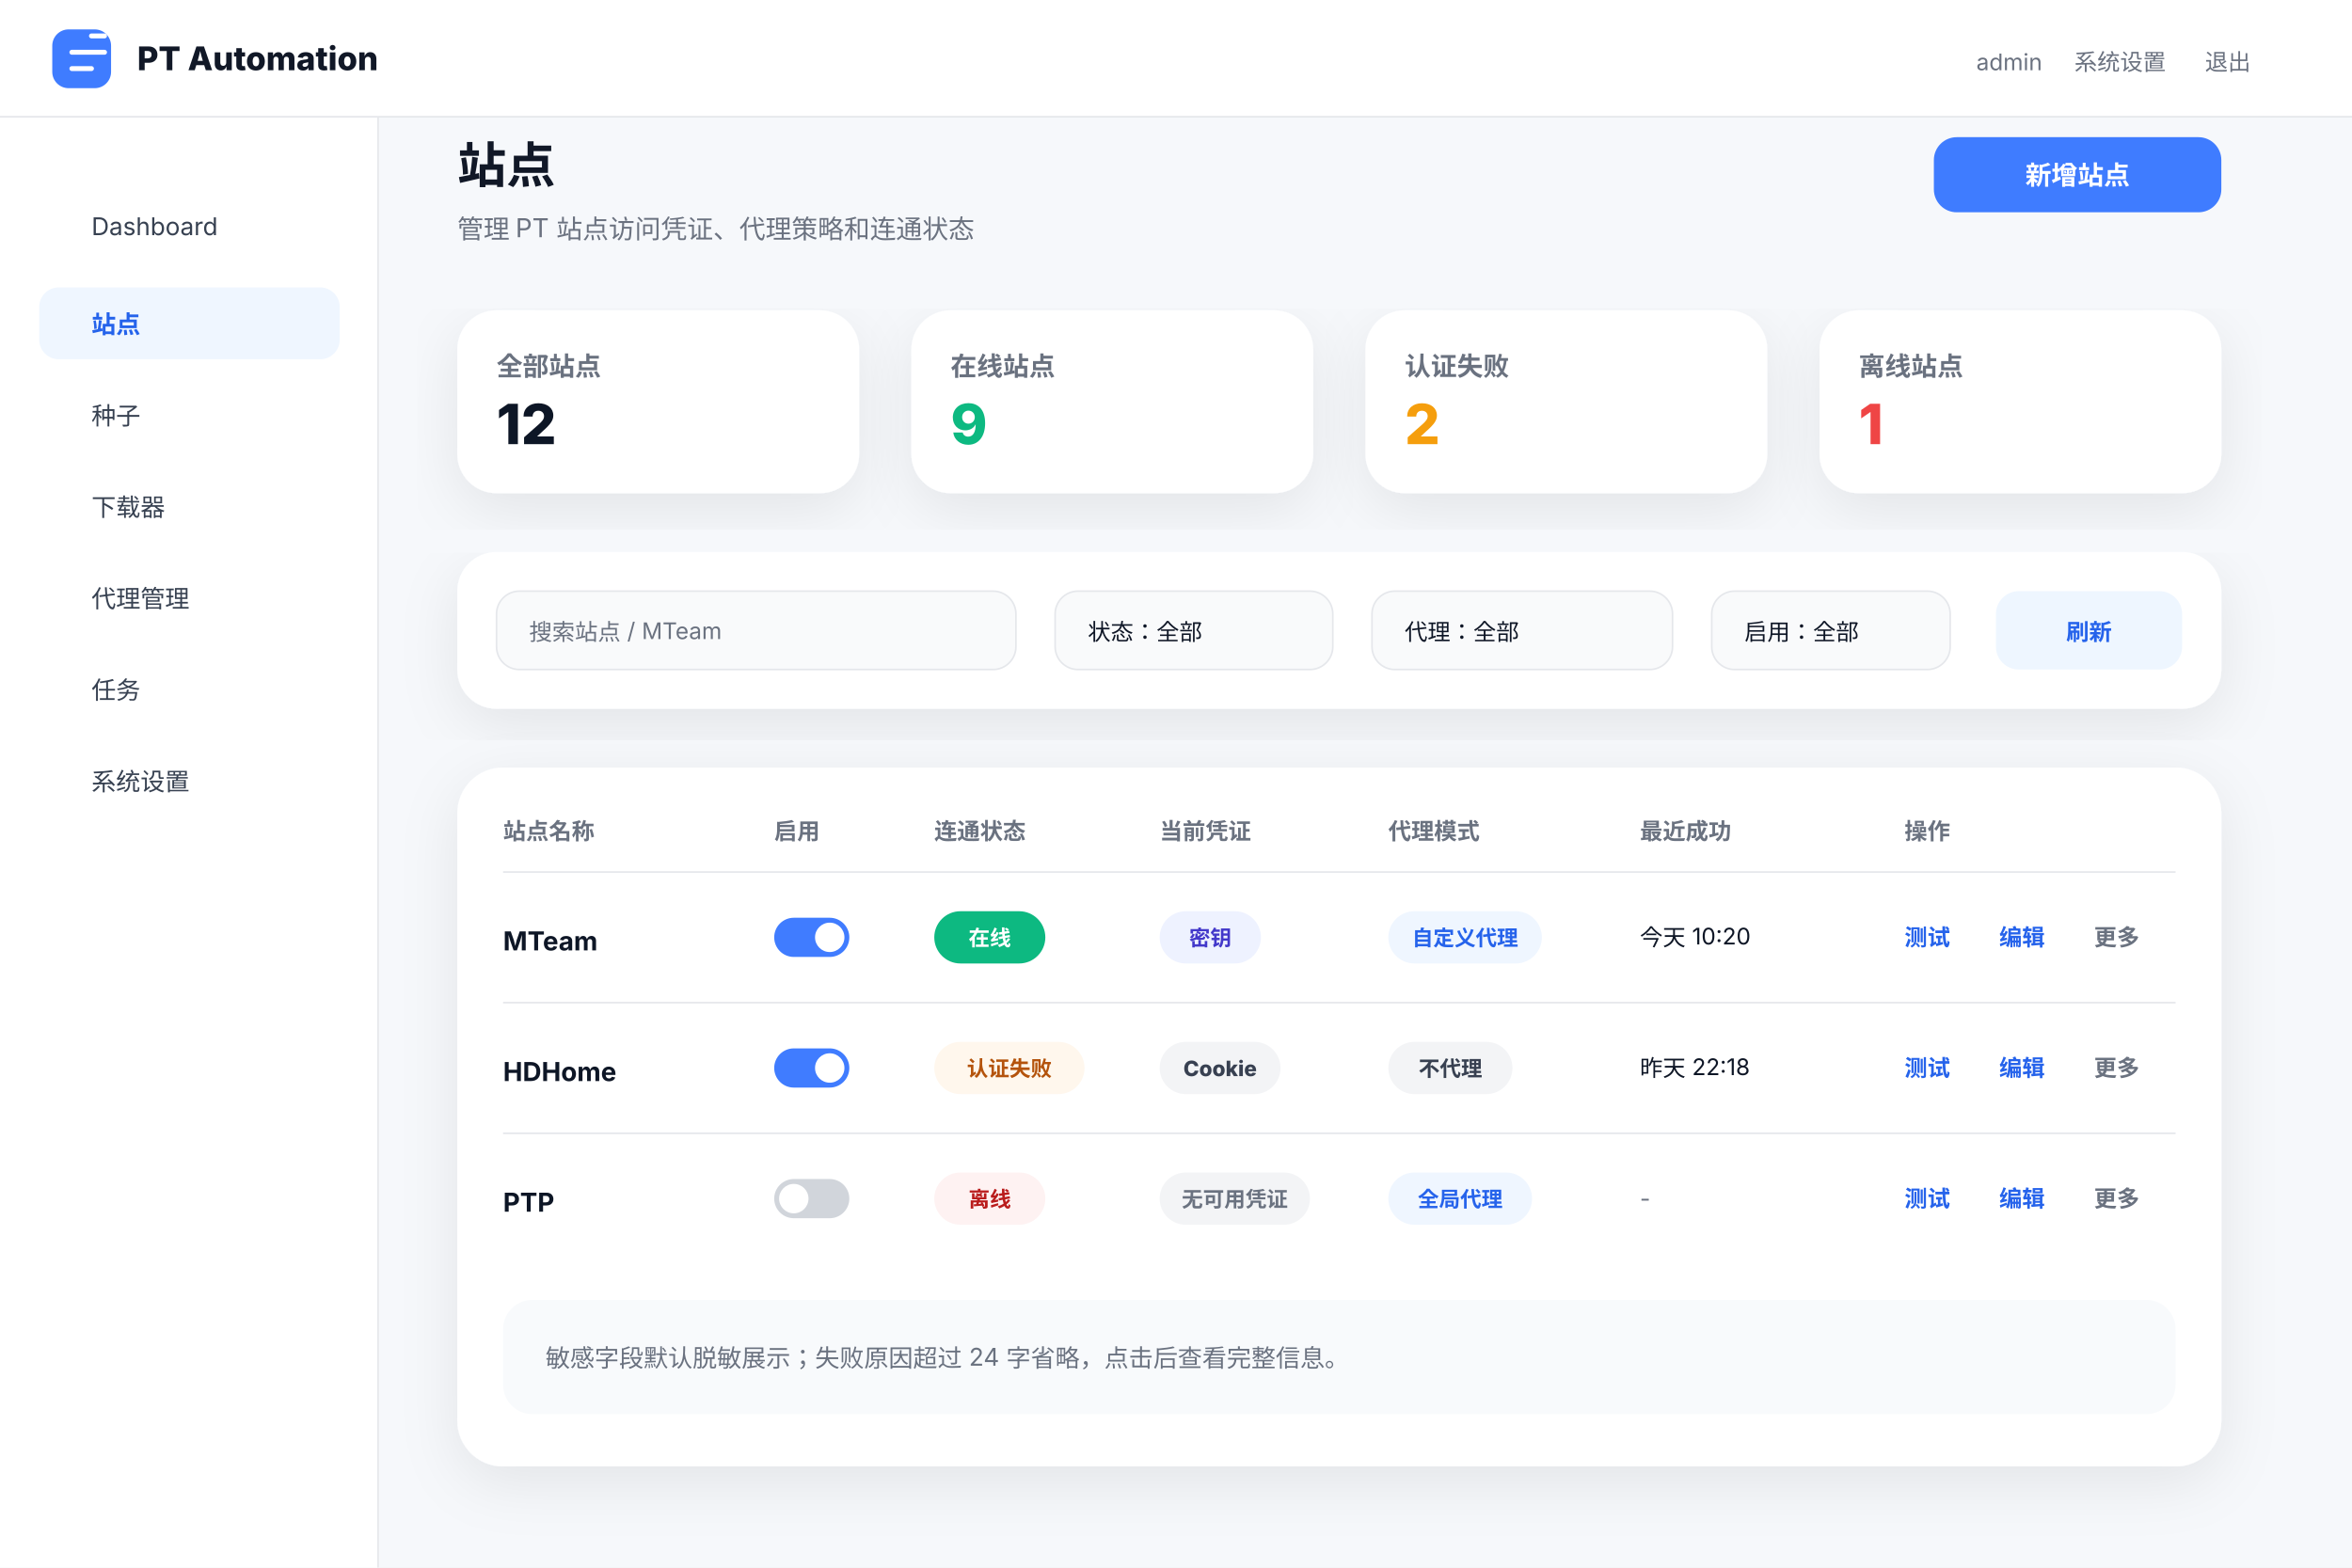
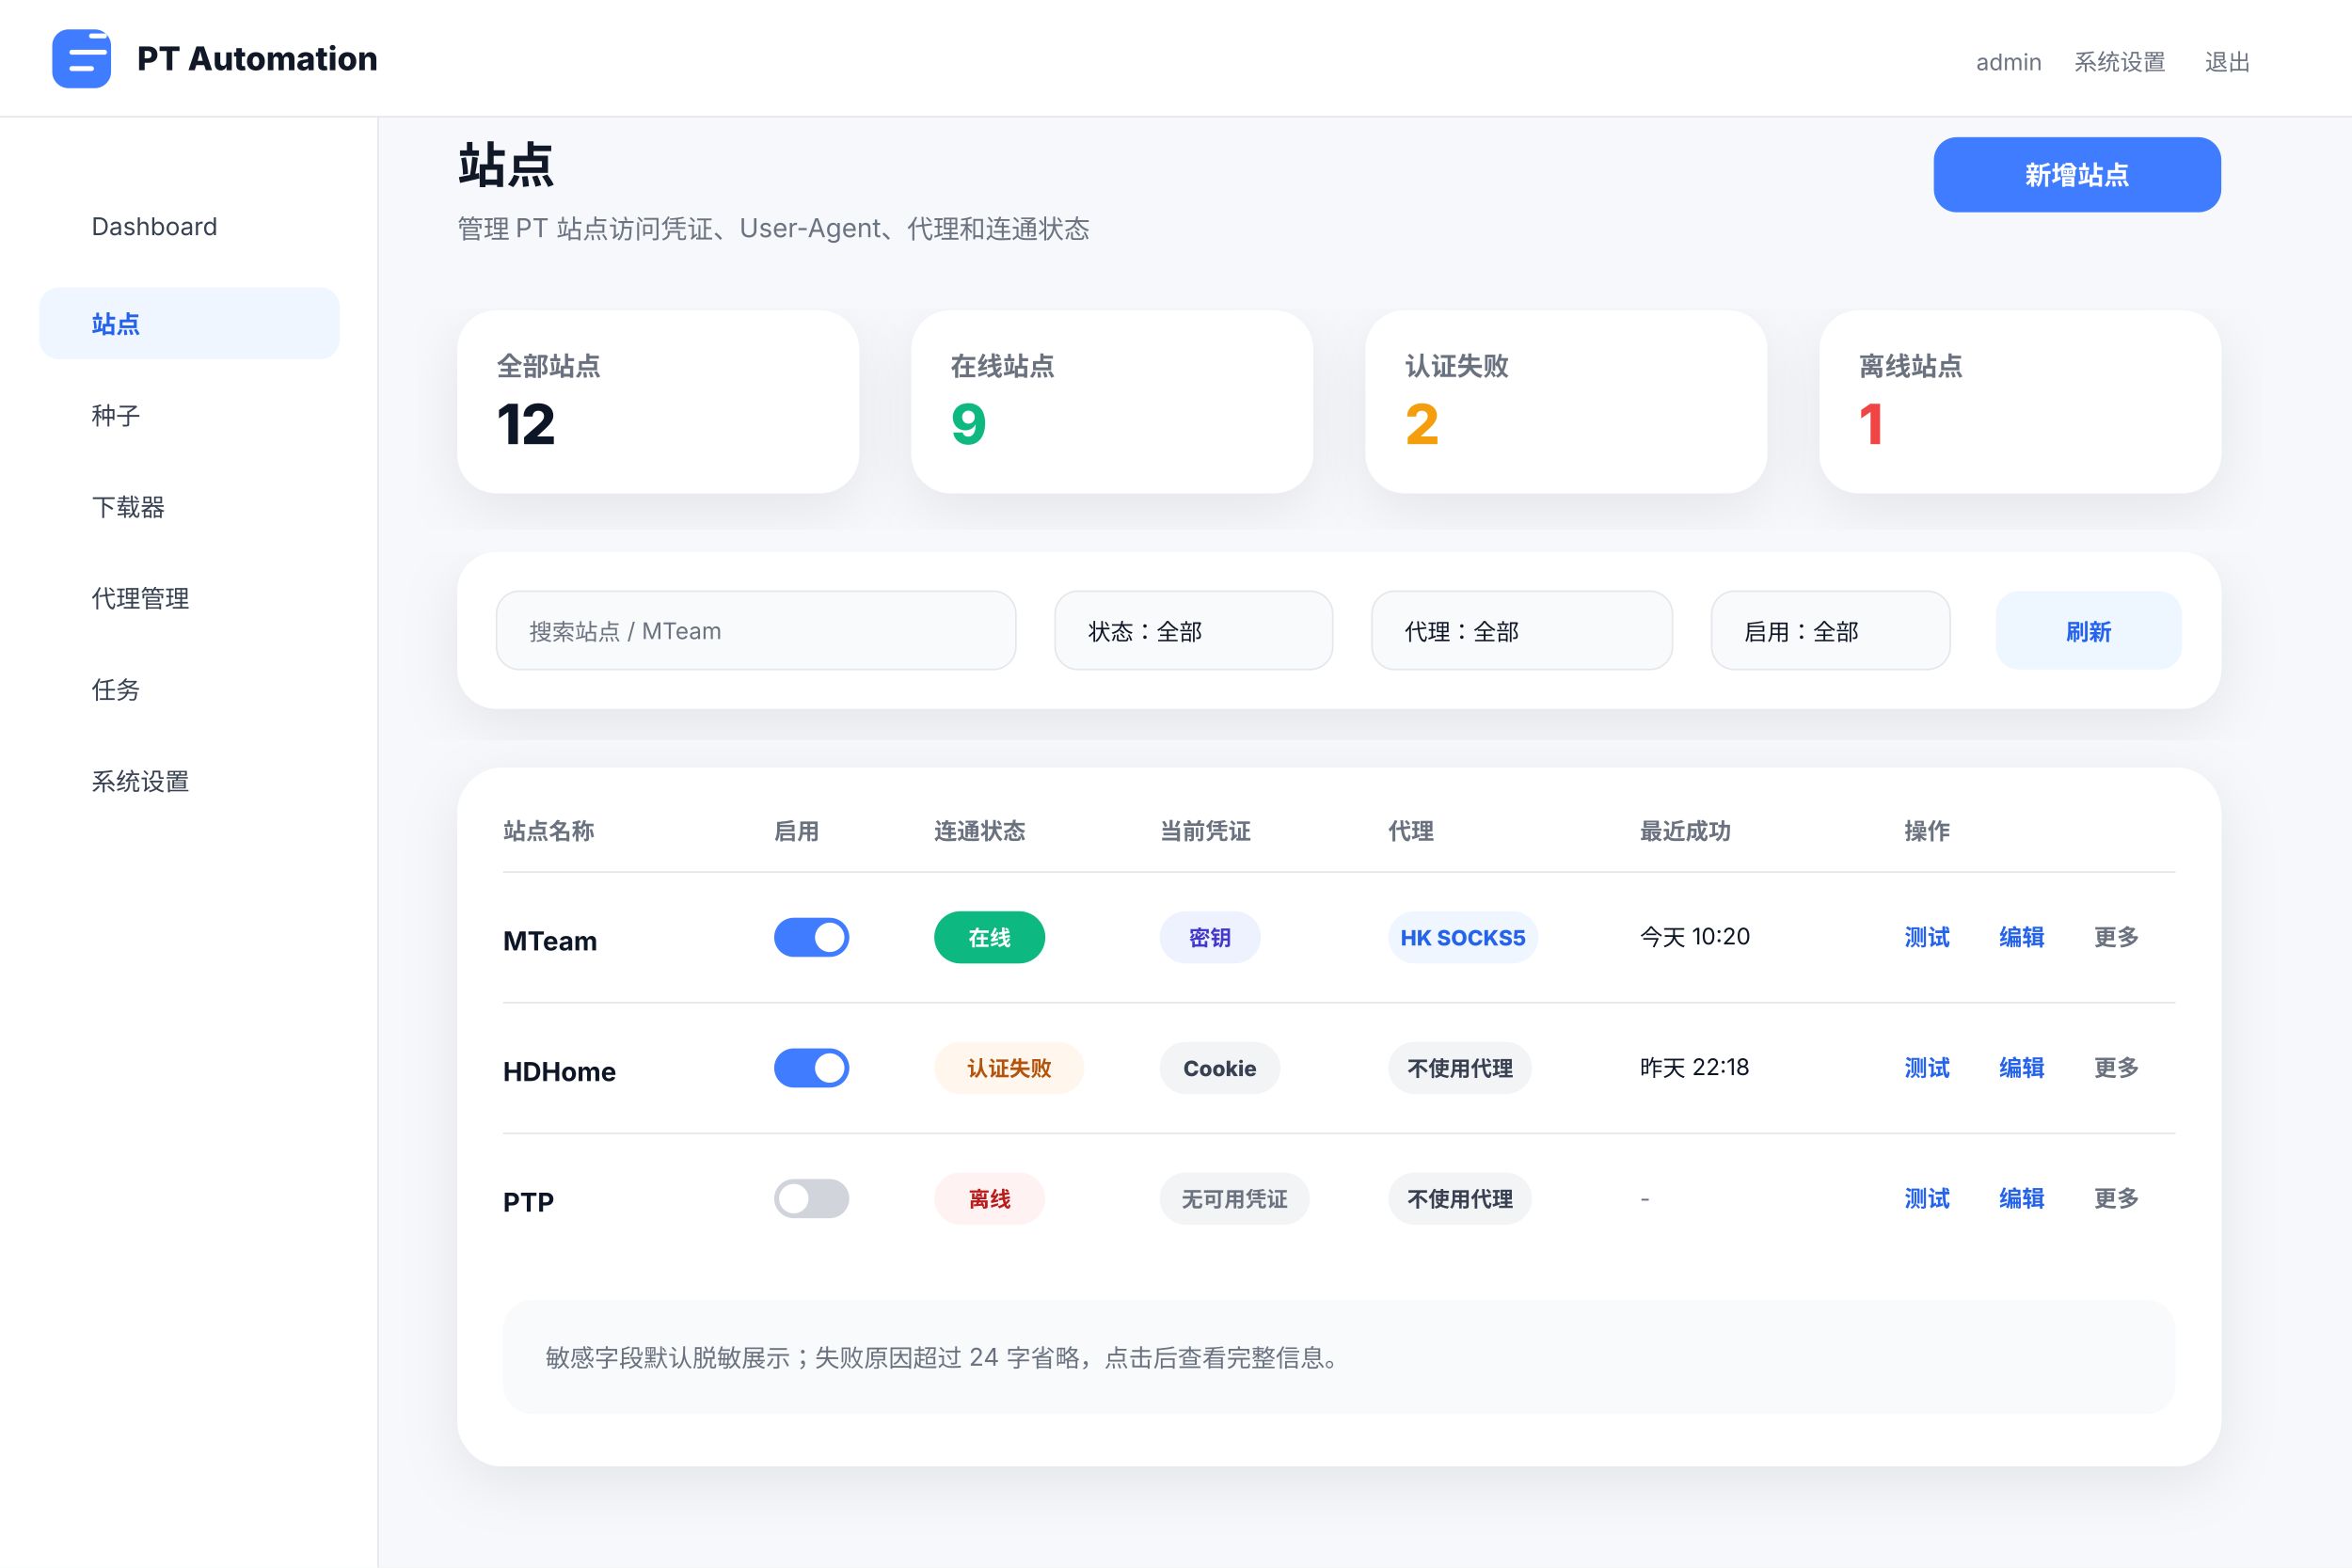
<svg xmlns="http://www.w3.org/2000/svg" width="1440" height="960" viewBox="0 0 1440 960" fill="none">
  <defs>
    <filter id="card" x="-10%" y="-10%" width="120%" height="130%">
      <feDropShadow dx="0" dy="10" stdDeviation="18" flood-color="#111827" flood-opacity="0.08" />
    </filter>
    <style>.t{font-family:Inter,Arial,sans-serif}.dark{fill:#111827}.muted{fill:#6b7280}.small{font-size:14px}.label{font-size:16px;font-weight:700}.h1{font-size:30px;font-weight:800}</style>
  </defs>
  <rect width="1440" height="960" fill="#f6f8fb" />
  <rect width="1440" height="72" fill="#fff" />
  <rect y="71" width="1440" height="1" fill="#e5e7eb" />
  <rect x="32" y="18" width="36" height="36" rx="10" fill="#3f7cff" />
  <path d="M44 42h12M44 32h20M56 22h8" stroke="#fff" stroke-width="3" stroke-linecap="round" />
  <text x="84" y="43" class="t dark" font-size="20" font-weight="800">PT Automation</text>
  <text x="1210" y="43" class="t muted small">admin</text>
  <text x="1270" y="43" class="t muted small">系统设置</text>
  <text x="1350" y="43" class="t muted small">退出</text>
  <rect x="0" y="72" width="232" height="888" fill="#fff" />
  <rect x="231" y="72" width="1" height="888" fill="#e5e7eb" />
  <g class="t" font-size="15">
    <text x="56" y="144" fill="#374151">Dashboard</text>
    <rect x="24" y="176" width="184" height="44" rx="12" fill="#eff6ff" />
    <text x="56" y="204" fill="#2563eb" font-weight="800">站点</text>
    <text x="56" y="260" fill="#374151">种子</text>
    <text x="56" y="316" fill="#374151">下载器</text>
    <text x="56" y="372" fill="#374151">代理管理</text>
    <text x="56" y="428" fill="#374151">任务</text>
    <text x="56" y="484" fill="#374151">系统设置</text>
  </g>
  <g transform="translate(280 112)">
    <text x="0" y="0" class="t dark h1">站点</text>
-     <text x="0" y="34" class="t muted" font-size="16">管理 PT 站点访问凭证、代理策略和连通状态</text>
+     <text x="0" y="34" class="t muted" font-size="16">管理 PT 站点访问凭证、User-Agent、代理和连通状态</text>
    <rect x="904" y="-28" width="176" height="46" rx="14" fill="#3f7cff" />
    <text x="992" y="1" text-anchor="middle" class="t" fill="#fff" font-size="16" font-weight="800">新增站点</text>
    <g transform="translate(0 78)" filter="url(#card)">
      <rect width="246" height="112" rx="24" fill="#fff" />
      <text x="24" y="40" class="t muted label">全部站点</text>
      <text x="24" y="82" class="t dark" font-size="34" font-weight="800">12</text>
    </g>
    <g transform="translate(278 78)" filter="url(#card)">
      <rect width="246" height="112" rx="24" fill="#fff" />
      <text x="24" y="40" class="t muted label">在线站点</text>
      <text x="24" y="82" fill="#10b981" class="t" font-size="34" font-weight="800">9</text>
    </g>
    <g transform="translate(556 78)" filter="url(#card)">
      <rect width="246" height="112" rx="24" fill="#fff" />
      <text x="24" y="40" class="t muted label">认证失败</text>
      <text x="24" y="82" fill="#f59e0b" class="t" font-size="34" font-weight="800">2</text>
    </g>
    <g transform="translate(834 78)" filter="url(#card)">
      <rect width="246" height="112" rx="24" fill="#fff" />
      <text x="24" y="40" class="t muted label">离线站点</text>
      <text x="24" y="82" fill="#ef4444" class="t" font-size="34" font-weight="800">1</text>
    </g>
    <g transform="translate(0 226)" filter="url(#card)">
      <rect width="1080" height="96" rx="24" fill="#fff" />
      <rect x="24" y="24" width="318" height="48" rx="14" fill="#f9fafb" stroke="#e5e7eb" />
      <text x="44" y="54" class="t muted small">搜索站点 / MTeam</text>
      <rect x="366" y="24" width="170" height="48" rx="14" fill="#f9fafb" stroke="#e5e7eb" />
      <text x="386" y="54" class="t dark small">状态：全部</text>
      <rect x="560" y="24" width="184" height="48" rx="14" fill="#f9fafb" stroke="#e5e7eb" />
      <text x="580" y="54" class="t dark small">代理：全部</text>
      <rect x="768" y="24" width="146" height="48" rx="14" fill="#f9fafb" stroke="#e5e7eb" />
      <text x="788" y="54" class="t dark small">启用：全部</text>
      <rect x="942" y="24" width="114" height="48" rx="14" fill="#eef6ff" />
      <text x="999" y="54" text-anchor="middle" fill="#2563eb" class="t small" font-weight="800">刷新</text>
    </g>
    <g transform="translate(0 358)" filter="url(#card)">
      <rect width="1080" height="428" rx="28" fill="#fff" />
      <text x="28" y="44" class="t muted small" font-weight="800">站点名称</text>
      <text x="194" y="44" class="t muted small" font-weight="800">启用</text>
      <text x="292" y="44" class="t muted small" font-weight="800">连通状态</text>
      <text x="430" y="44" class="t muted small" font-weight="800">当前凭证</text>
-       <text x="570" y="44" class="t muted small" font-weight="800">代理模式</text>
+       <text x="570" y="44" class="t muted small" font-weight="800">代理</text>
      <text x="724" y="44" class="t muted small" font-weight="800">最近成功</text>
      <text x="886" y="44" class="t muted small" font-weight="800">操作</text>
      <line x1="28" y1="64" x2="1052" y2="64" stroke="#e5e7eb" />
      <text x="28" y="112" class="t dark label">MTeam</text>
      <rect x="194" y="92" width="46" height="24" rx="12" fill="#3f7cff" />
      <circle cx="228" cy="104" r="9" fill="#fff" />
      <rect x="292" y="88" width="68" height="32" rx="16" fill="#10b981" />
      <text x="326" y="109" text-anchor="middle" class="t" fill="#fff" font-size="13" font-weight="800">在线</text>
      <rect x="430" y="88" width="62" height="32" rx="16" fill="#eef2ff" />
      <text x="461" y="109" text-anchor="middle" fill="#4338ca" class="t" font-size="13" font-weight="800">密钥</text>
-       <rect x="570" y="88" width="94" height="32" rx="16" fill="#eff6ff" />
-       <text x="617" y="109" text-anchor="middle" fill="#2563eb" class="t" font-size="13" font-weight="800">自定义代理</text>
+       <rect x="570" y="88" width="92" height="32" rx="16" fill="#eff6ff" />
+       <text x="616" y="109" text-anchor="middle" fill="#2563eb" class="t" font-size="13" font-weight="800">HK SOCKS5</text>
      <text x="724" y="109" class="t dark small">今天 10:20</text>
      <text x="886" y="109" fill="#2563eb" class="t small" font-weight="800">测试</text>
      <text x="944" y="109" fill="#2563eb" class="t small" font-weight="800">编辑</text>
      <text x="1002" y="109" fill="#6b7280" class="t small" font-weight="800">更多</text>
      <line x1="28" y1="144" x2="1052" y2="144" stroke="#e5e7eb" />
      <text x="28" y="192" class="t dark label">HDHome</text>
      <rect x="194" y="172" width="46" height="24" rx="12" fill="#3f7cff" />
      <circle cx="228" cy="184" r="9" fill="#fff" />
      <rect x="292" y="168" width="92" height="32" rx="16" fill="#fff7ed" />
      <text x="338" y="189" text-anchor="middle" fill="#b45309" class="t" font-size="13" font-weight="800">认证失败</text>
      <rect x="430" y="168" width="74" height="32" rx="16" fill="#f3f4f6" />
      <text x="467" y="189" text-anchor="middle" fill="#374151" class="t" font-size="13" font-weight="800">Cookie</text>
-       <rect x="570" y="168" width="76" height="32" rx="16" fill="#f3f4f6" />
-       <text x="608" y="189" text-anchor="middle" fill="#374151" class="t" font-size="13" font-weight="800">不代理</text>
+       <rect x="570" y="168" width="88" height="32" rx="16" fill="#f3f4f6" />
+       <text x="614" y="189" text-anchor="middle" fill="#374151" class="t" font-size="13" font-weight="800">不使用代理</text>
      <text x="724" y="189" class="t dark small">昨天 22:18</text>
      <text x="886" y="189" fill="#2563eb" class="t small" font-weight="800">测试</text>
      <text x="944" y="189" fill="#2563eb" class="t small" font-weight="800">编辑</text>
      <text x="1002" y="189" fill="#6b7280" class="t small" font-weight="800">更多</text>
      <line x1="28" y1="224" x2="1052" y2="224" stroke="#e5e7eb" />
      <text x="28" y="272" class="t dark label">PTP</text>
      <rect x="194" y="252" width="46" height="24" rx="12" fill="#d1d5db" />
      <circle cx="206" cy="264" r="9" fill="#fff" />
      <rect x="292" y="248" width="68" height="32" rx="16" fill="#fef2f2" />
      <text x="326" y="269" text-anchor="middle" fill="#b91c1c" class="t" font-size="13" font-weight="800">离线</text>
      <rect x="430" y="248" width="92" height="32" rx="16" fill="#f3f4f6" />
      <text x="476" y="269" text-anchor="middle" fill="#6b7280" class="t" font-size="13" font-weight="800">无可用凭证</text>
-       <rect x="570" y="248" width="88" height="32" rx="16" fill="#eff6ff" />
-       <text x="614" y="269" text-anchor="middle" fill="#2563eb" class="t" font-size="13" font-weight="800">全局代理</text>
+       <rect x="570" y="248" width="88" height="32" rx="16" fill="#f3f4f6" />
+       <text x="614" y="269" text-anchor="middle" fill="#374151" class="t" font-size="13" font-weight="800">不使用代理</text>
      <text x="724" y="269" class="t muted small">-</text>
      <text x="886" y="269" fill="#2563eb" class="t small" font-weight="800">测试</text>
      <text x="944" y="269" fill="#2563eb" class="t small" font-weight="800">编辑</text>
      <text x="1002" y="269" fill="#6b7280" class="t small" font-weight="800">更多</text>
      <rect x="28" y="326" width="1024" height="70" rx="18" fill="#f8fafc" />
      <text x="54" y="367" class="t muted" font-size="15">敏感字段默认脱敏展示；失败原因超过 24 字省略，点击后查看完整信息。</text>
    </g>
  </g>
</svg>
